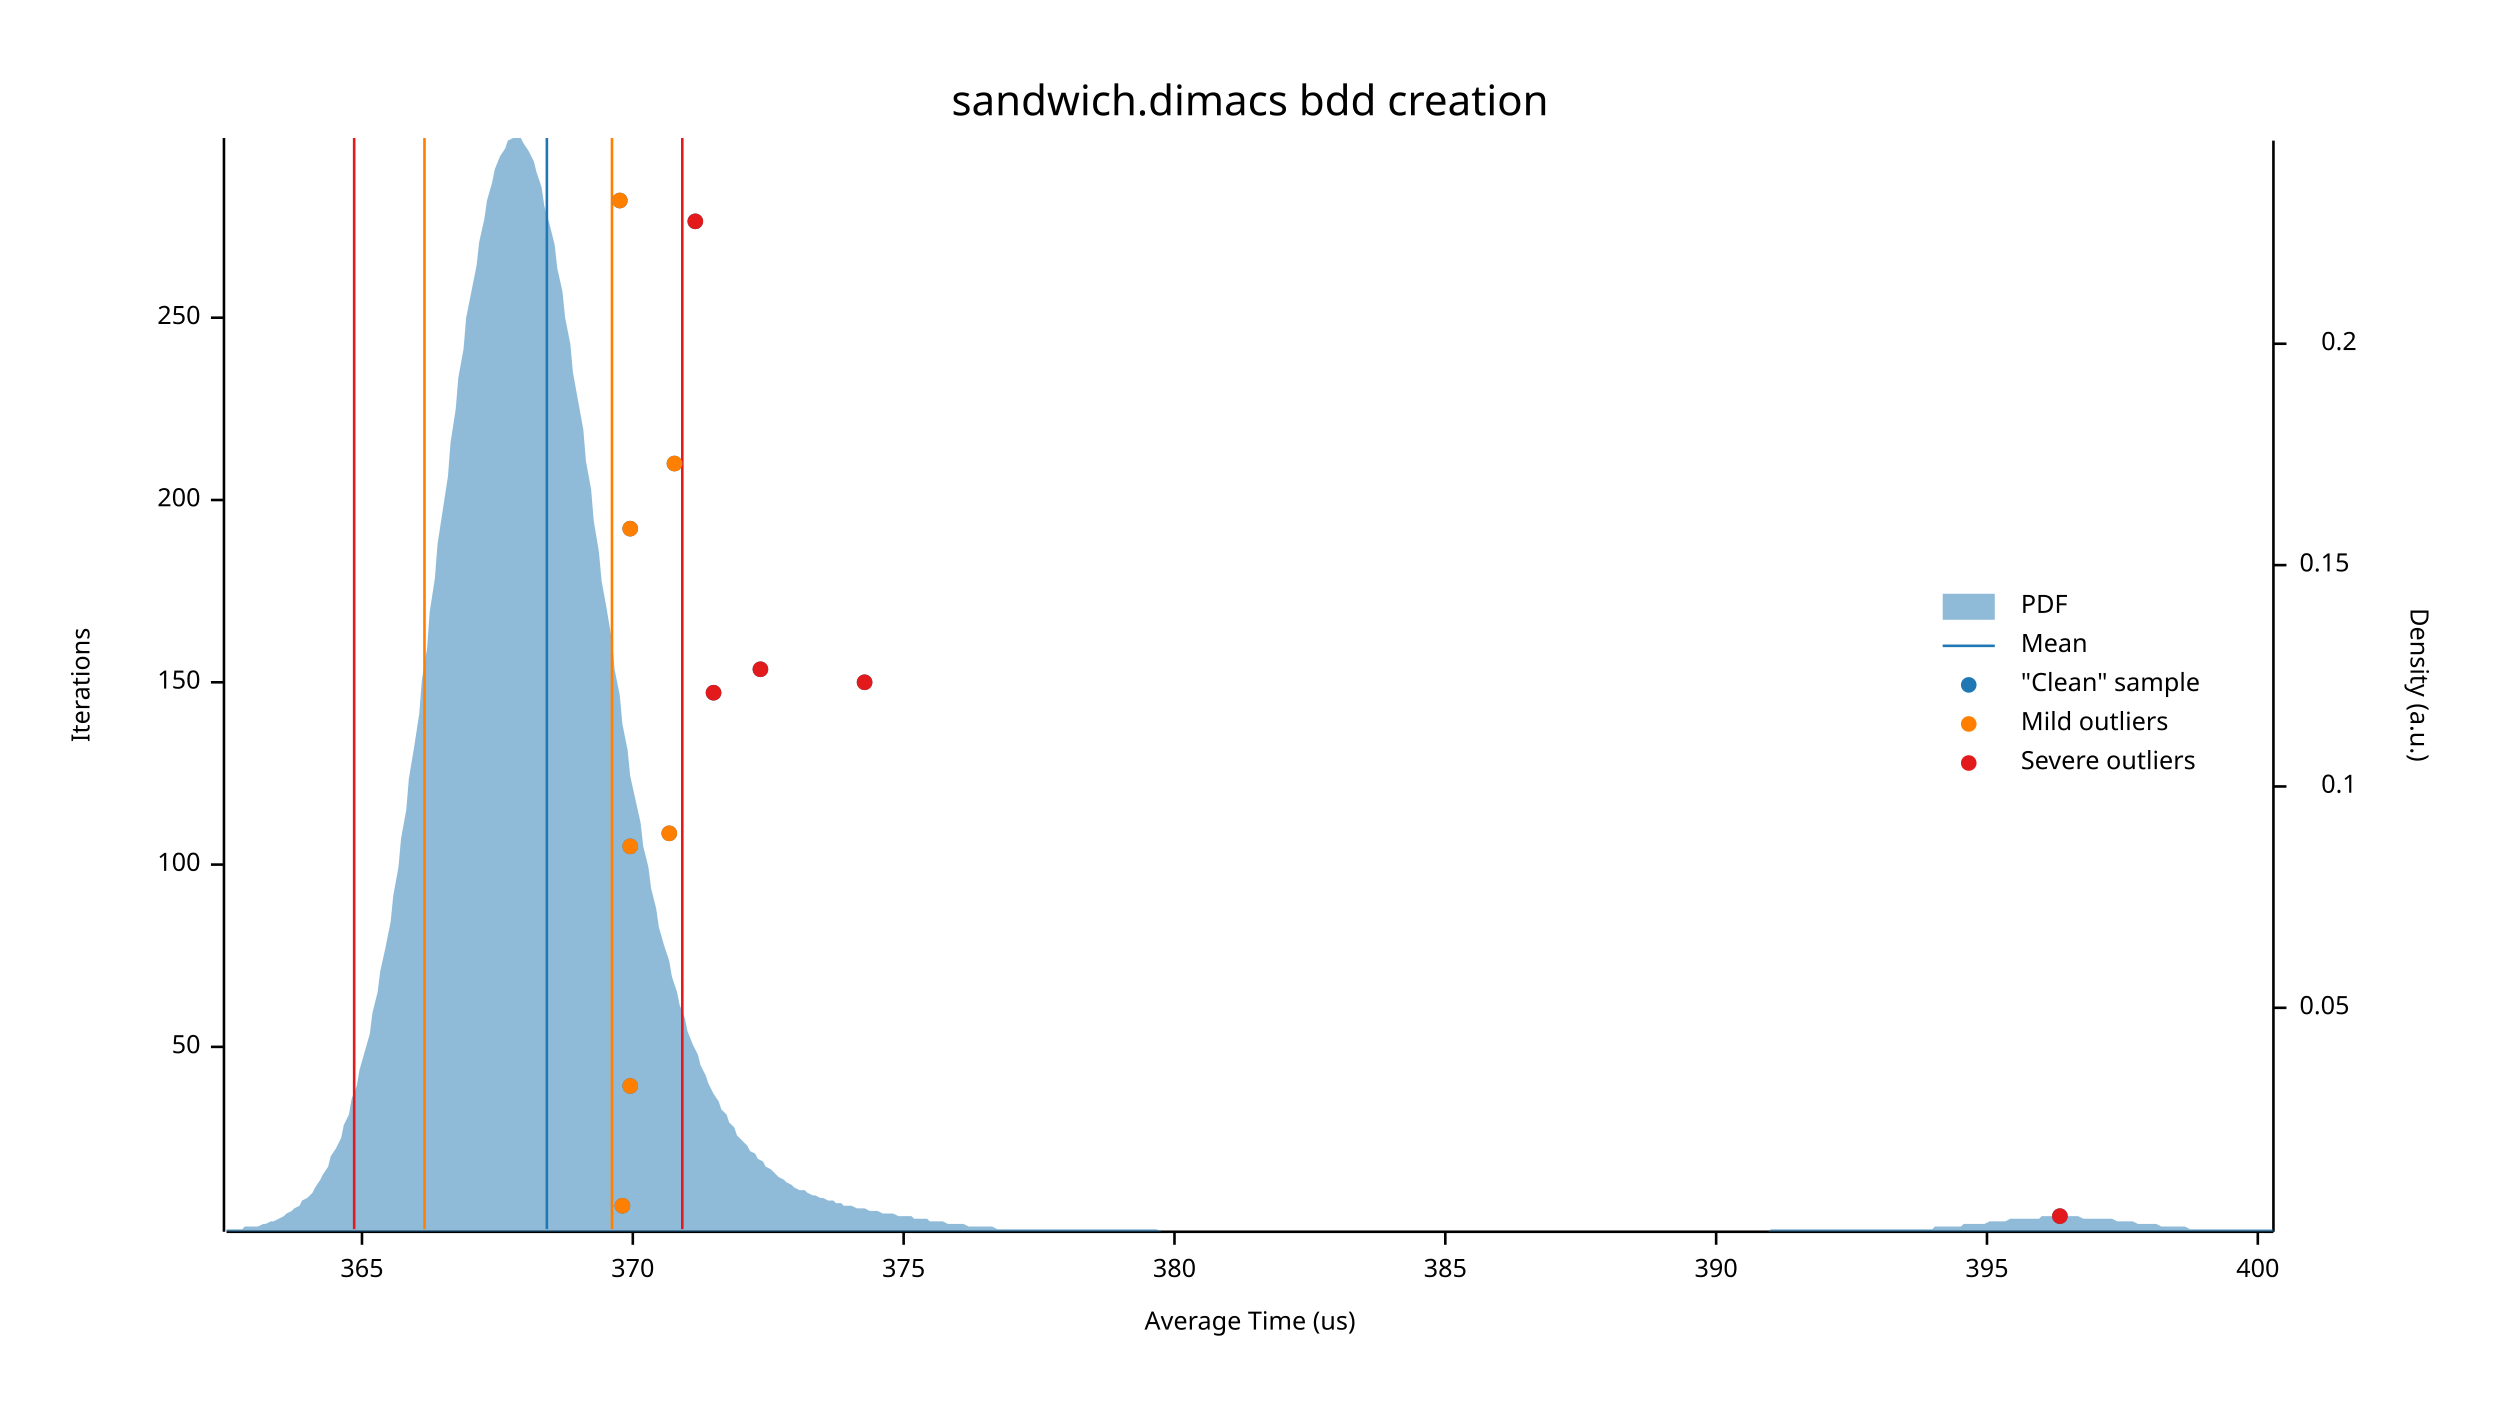
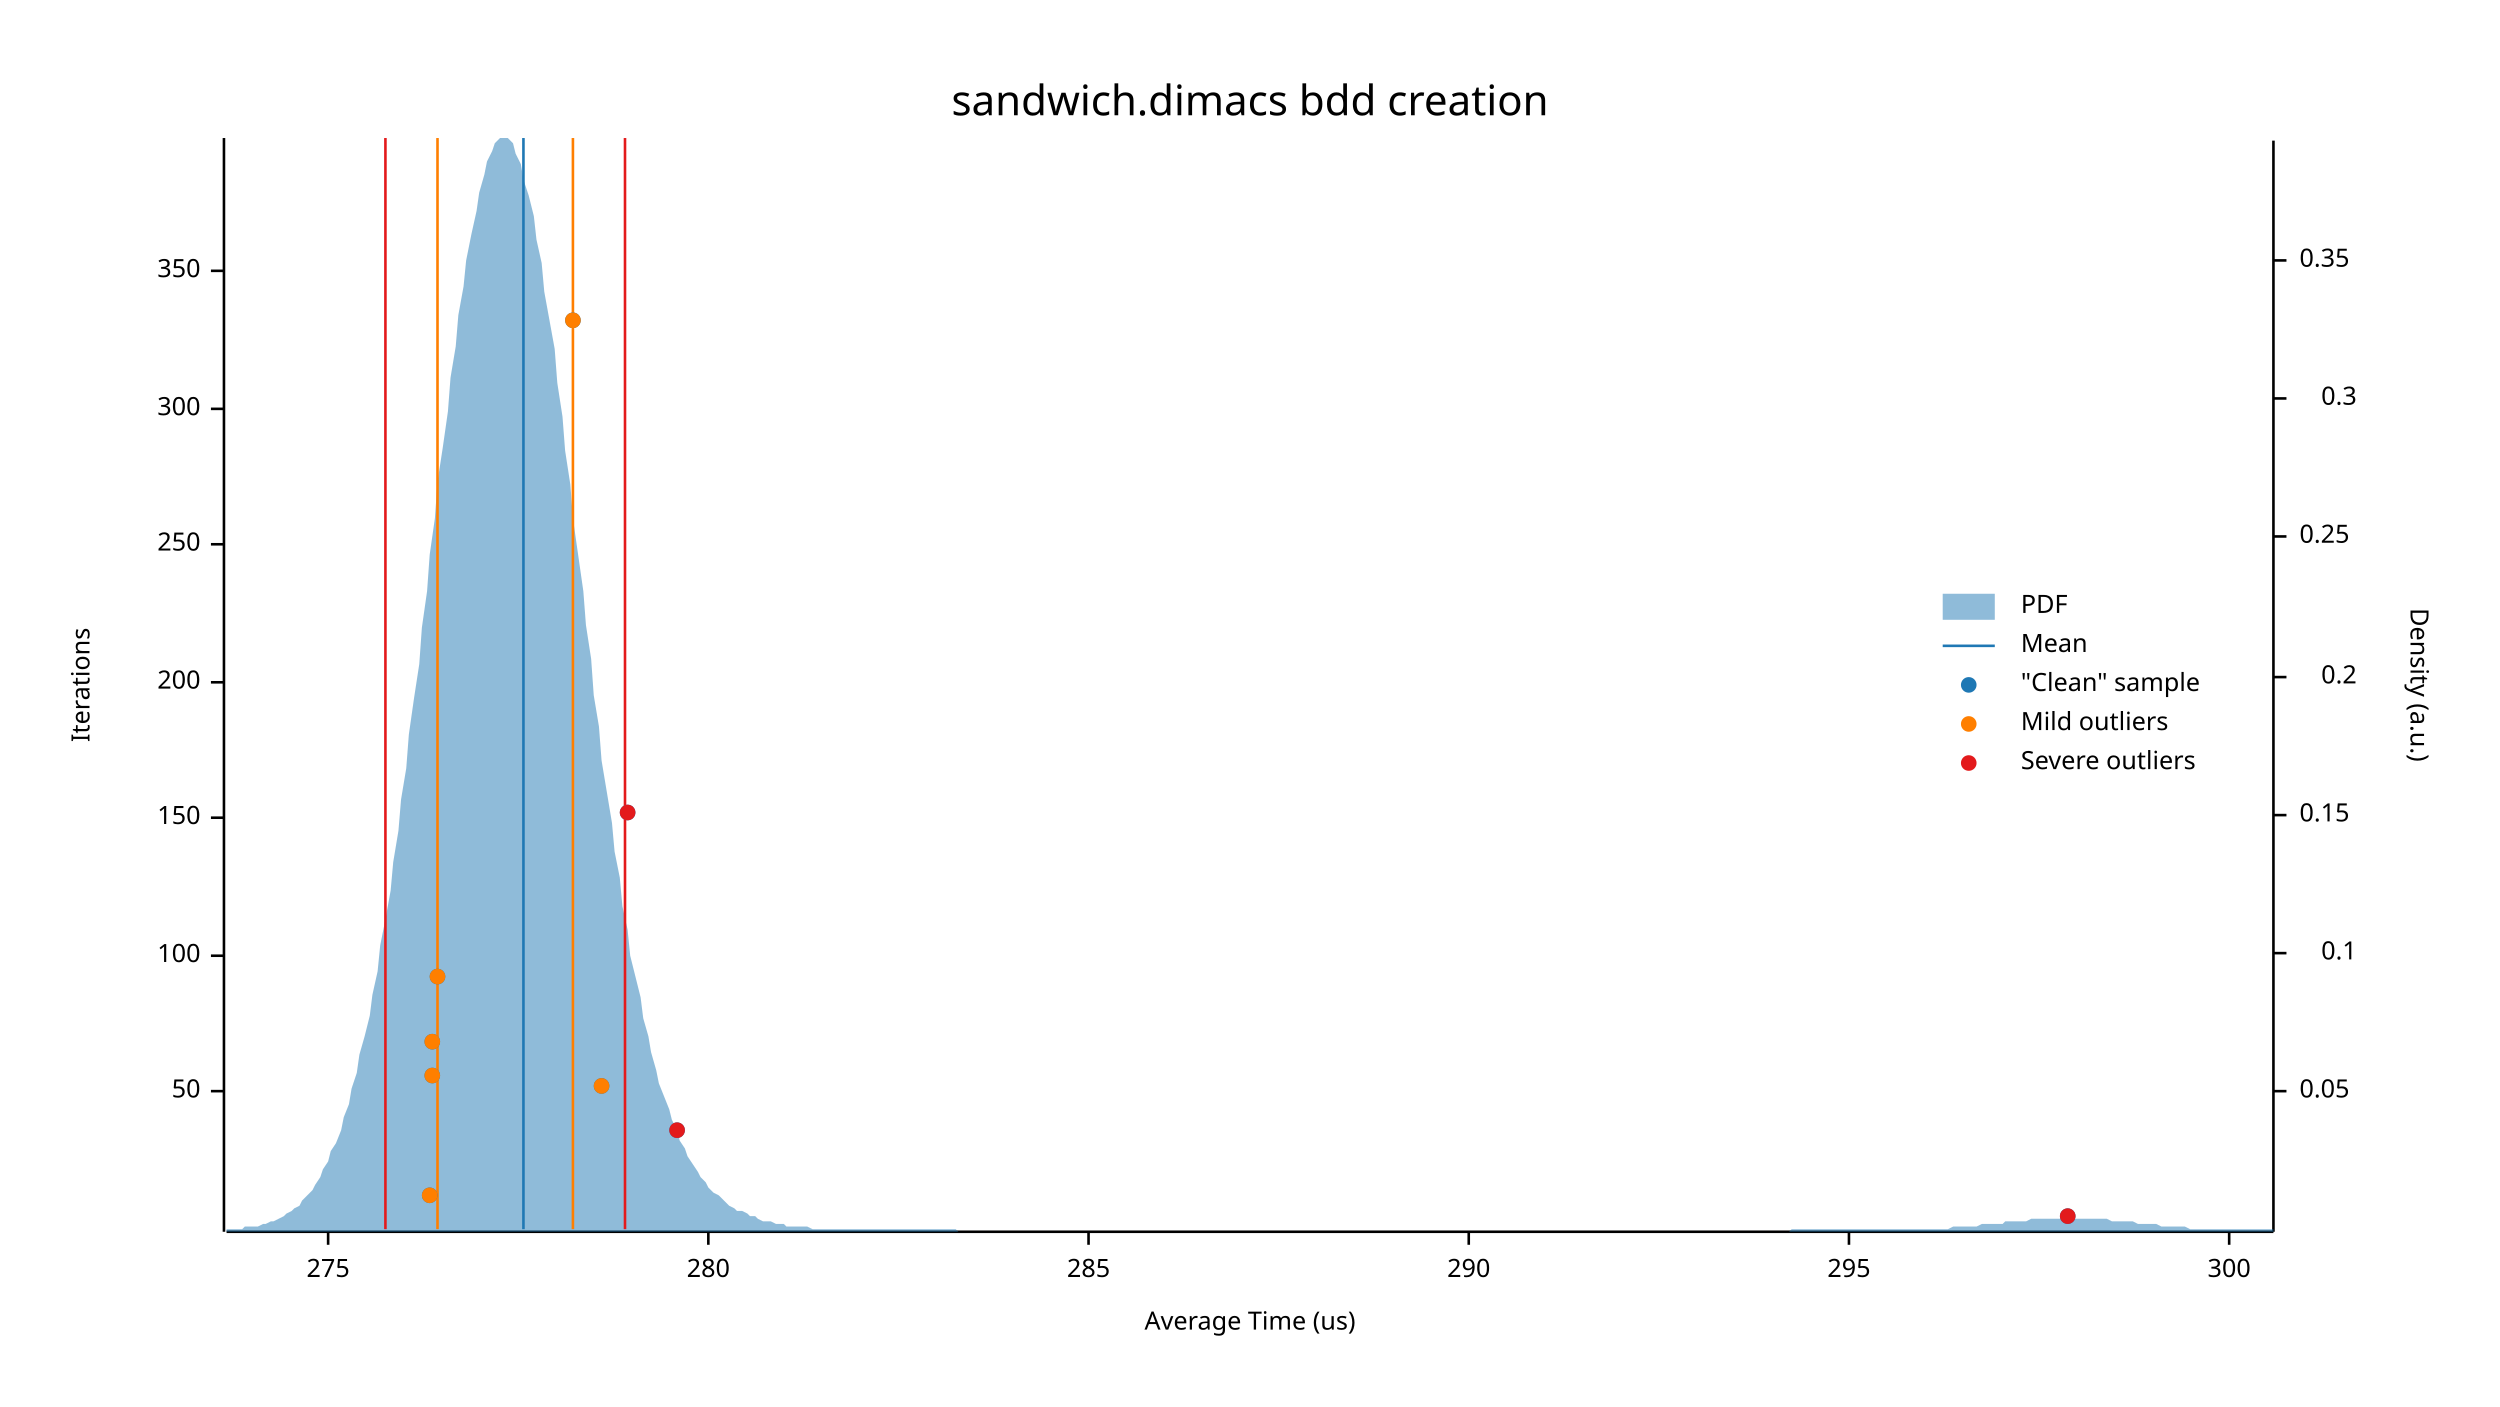
<svg xmlns="http://www.w3.org/2000/svg" width="960" height="540" viewBox="0 0 960 540">
  <text x="480" y="32" dy="0.76em" text-anchor="middle" font-family="sans-serif" font-size="16.129" opacity="1" fill="#000000">
sandwich.dimacs bdd creation
</text>
  <text x="27" y="263" dy="0.76em" text-anchor="middle" font-family="sans-serif" font-size="9.677" opacity="1" fill="#000000" transform="rotate(270, 27, 263)">
Iterations
</text>
  <text x="480" y="513" dy="-0.5ex" text-anchor="middle" font-family="sans-serif" font-size="9.677" opacity="1" fill="#000000">
Average Time (us)
</text>
  <polyline fill="none" opacity="1" stroke="#000000" stroke-width="1" points="86,53 86,473 " />
-   <text x="77" y="402" dy="0.5ex" text-anchor="end" font-family="sans-serif" font-size="9.677" opacity="1" fill="#000000">
+   <text x="77" y="419" dy="0.5ex" text-anchor="end" font-family="sans-serif" font-size="9.677" opacity="1" fill="#000000">
50
</text>
-   <polyline fill="none" opacity="1" stroke="#000000" stroke-width="1" points="81,402 86,402 " />
-   <text x="77" y="332" dy="0.5ex" text-anchor="end" font-family="sans-serif" font-size="9.677" opacity="1" fill="#000000">
+   <polyline fill="none" opacity="1" stroke="#000000" stroke-width="1" points="81,419 86,419 " />
+   <text x="77" y="367" dy="0.5ex" text-anchor="end" font-family="sans-serif" font-size="9.677" opacity="1" fill="#000000">
100
</text>
-   <polyline fill="none" opacity="1" stroke="#000000" stroke-width="1" points="81,332 86,332 " />
-   <text x="77" y="262" dy="0.5ex" text-anchor="end" font-family="sans-serif" font-size="9.677" opacity="1" fill="#000000">
+   <polyline fill="none" opacity="1" stroke="#000000" stroke-width="1" points="81,367 86,367 " />
+   <text x="77" y="314" dy="0.5ex" text-anchor="end" font-family="sans-serif" font-size="9.677" opacity="1" fill="#000000">
150
</text>
-   <polyline fill="none" opacity="1" stroke="#000000" stroke-width="1" points="81,262 86,262 " />
-   <text x="77" y="192" dy="0.5ex" text-anchor="end" font-family="sans-serif" font-size="9.677" opacity="1" fill="#000000">
+   <polyline fill="none" opacity="1" stroke="#000000" stroke-width="1" points="81,314 86,314 " />
+   <text x="77" y="262" dy="0.5ex" text-anchor="end" font-family="sans-serif" font-size="9.677" opacity="1" fill="#000000">
200
</text>
-   <polyline fill="none" opacity="1" stroke="#000000" stroke-width="1" points="81,192 86,192 " />
-   <text x="77" y="122" dy="0.5ex" text-anchor="end" font-family="sans-serif" font-size="9.677" opacity="1" fill="#000000">
+   <polyline fill="none" opacity="1" stroke="#000000" stroke-width="1" points="81,262 86,262 " />
+   <text x="77" y="209" dy="0.5ex" text-anchor="end" font-family="sans-serif" font-size="9.677" opacity="1" fill="#000000">
250
</text>
-   <polyline fill="none" opacity="1" stroke="#000000" stroke-width="1" points="81,122 86,122 " />
+   <polyline fill="none" opacity="1" stroke="#000000" stroke-width="1" points="81,209 86,209 " />
+   <text x="77" y="157" dy="0.5ex" text-anchor="end" font-family="sans-serif" font-size="9.677" opacity="1" fill="#000000">
+ 300
+ </text>
+   <polyline fill="none" opacity="1" stroke="#000000" stroke-width="1" points="81,157 86,157 " />
+   <text x="77" y="104" dy="0.5ex" text-anchor="end" font-family="sans-serif" font-size="9.677" opacity="1" fill="#000000">
+ 350
+ </text>
+   <polyline fill="none" opacity="1" stroke="#000000" stroke-width="1" points="81,104 86,104 " />
  <polyline fill="none" opacity="1" stroke="#000000" stroke-width="1" points="87,473 873,473 " />
-   <text x="139" y="483" dy="0.76em" text-anchor="middle" font-family="sans-serif" font-size="9.677" opacity="1" fill="#000000">
- 365
+   <text x="126" y="483" dy="0.76em" text-anchor="middle" font-family="sans-serif" font-size="9.677" opacity="1" fill="#000000">
+ 275
</text>
-   <polyline fill="none" opacity="1" stroke="#000000" stroke-width="1" points="139,473 139,478 " />
-   <text x="243" y="483" dy="0.76em" text-anchor="middle" font-family="sans-serif" font-size="9.677" opacity="1" fill="#000000">
- 370
+   <polyline fill="none" opacity="1" stroke="#000000" stroke-width="1" points="126,473 126,478 " />
+   <text x="272" y="483" dy="0.76em" text-anchor="middle" font-family="sans-serif" font-size="9.677" opacity="1" fill="#000000">
+ 280
</text>
-   <polyline fill="none" opacity="1" stroke="#000000" stroke-width="1" points="243,473 243,478 " />
-   <text x="347" y="483" dy="0.76em" text-anchor="middle" font-family="sans-serif" font-size="9.677" opacity="1" fill="#000000">
- 375
+   <polyline fill="none" opacity="1" stroke="#000000" stroke-width="1" points="272,473 272,478 " />
+   <text x="418" y="483" dy="0.76em" text-anchor="middle" font-family="sans-serif" font-size="9.677" opacity="1" fill="#000000">
+ 285
</text>
-   <polyline fill="none" opacity="1" stroke="#000000" stroke-width="1" points="347,473 347,478 " />
-   <text x="451" y="483" dy="0.76em" text-anchor="middle" font-family="sans-serif" font-size="9.677" opacity="1" fill="#000000">
- 380
+   <polyline fill="none" opacity="1" stroke="#000000" stroke-width="1" points="418,473 418,478 " />
+   <text x="564" y="483" dy="0.76em" text-anchor="middle" font-family="sans-serif" font-size="9.677" opacity="1" fill="#000000">
+ 290
</text>
-   <polyline fill="none" opacity="1" stroke="#000000" stroke-width="1" points="451,473 451,478 " />
-   <text x="555" y="483" dy="0.76em" text-anchor="middle" font-family="sans-serif" font-size="9.677" opacity="1" fill="#000000">
- 385
+   <polyline fill="none" opacity="1" stroke="#000000" stroke-width="1" points="564,473 564,478 " />
+   <text x="710" y="483" dy="0.76em" text-anchor="middle" font-family="sans-serif" font-size="9.677" opacity="1" fill="#000000">
+ 295
</text>
-   <polyline fill="none" opacity="1" stroke="#000000" stroke-width="1" points="555,473 555,478 " />
-   <text x="659" y="483" dy="0.76em" text-anchor="middle" font-family="sans-serif" font-size="9.677" opacity="1" fill="#000000">
- 390
+   <polyline fill="none" opacity="1" stroke="#000000" stroke-width="1" points="710,473 710,478 " />
+   <text x="856" y="483" dy="0.76em" text-anchor="middle" font-family="sans-serif" font-size="9.677" opacity="1" fill="#000000">
+ 300
</text>
-   <polyline fill="none" opacity="1" stroke="#000000" stroke-width="1" points="659,473 659,478 " />
-   <text x="763" y="483" dy="0.76em" text-anchor="middle" font-family="sans-serif" font-size="9.677" opacity="1" fill="#000000">
- 395
- </text>
-   <polyline fill="none" opacity="1" stroke="#000000" stroke-width="1" points="763,473 763,478 " />
-   <text x="867" y="483" dy="0.76em" text-anchor="middle" font-family="sans-serif" font-size="9.677" opacity="1" fill="#000000">
- 400
- </text>
-   <polyline fill="none" opacity="1" stroke="#000000" stroke-width="1" points="867,473 867,478 " />
+   <polyline fill="none" opacity="1" stroke="#000000" stroke-width="1" points="856,473 856,478 " />
  <text x="933" y="263" dy="0.76em" text-anchor="middle" font-family="sans-serif" font-size="9.677" opacity="1" fill="#000000" transform="rotate(90, 933, 263)">
Density (a.u.)
</text>
  <polyline fill="none" opacity="1" stroke="#000000" stroke-width="1" points="873,54 873,473 " />
-   <text x="883" y="387" dy="0.5ex" text-anchor="start" font-family="sans-serif" font-size="9.677" opacity="1" fill="#000000">
+   <text x="883" y="419" dy="0.5ex" text-anchor="start" font-family="sans-serif" font-size="9.677" opacity="1" fill="#000000">
0.05
</text>
-   <polyline fill="none" opacity="1" stroke="#000000" stroke-width="1" points="873,387 878,387 " />
-   <text x="905" y="302" dy="0.5ex" text-anchor="end" font-family="sans-serif" font-size="9.677" opacity="1" fill="#000000">
+   <polyline fill="none" opacity="1" stroke="#000000" stroke-width="1" points="873,419 878,419 " />
+   <text x="905" y="366" dy="0.5ex" text-anchor="end" font-family="sans-serif" font-size="9.677" opacity="1" fill="#000000">
0.1
</text>
-   <polyline fill="none" opacity="1" stroke="#000000" stroke-width="1" points="873,302 878,302 " />
-   <text x="883" y="217" dy="0.5ex" text-anchor="start" font-family="sans-serif" font-size="9.677" opacity="1" fill="#000000">
+   <polyline fill="none" opacity="1" stroke="#000000" stroke-width="1" points="873,366 878,366 " />
+   <text x="883" y="313" dy="0.5ex" text-anchor="start" font-family="sans-serif" font-size="9.677" opacity="1" fill="#000000">
0.15
</text>
-   <polyline fill="none" opacity="1" stroke="#000000" stroke-width="1" points="873,217 878,217 " />
-   <text x="905" y="132" dy="0.5ex" text-anchor="end" font-family="sans-serif" font-size="9.677" opacity="1" fill="#000000">
+   <polyline fill="none" opacity="1" stroke="#000000" stroke-width="1" points="873,313 878,313 " />
+   <text x="905" y="260" dy="0.5ex" text-anchor="end" font-family="sans-serif" font-size="9.677" opacity="1" fill="#000000">
0.2
</text>
-   <polyline fill="none" opacity="1" stroke="#000000" stroke-width="1" points="873,132 878,132 " />
-   <polygon opacity="0.5" fill="#1F78B4" points="87,472 88,472 90,472 91,472 93,472 94,471 96,471 98,471 99,471 101,470 102,470 104,469 105,469 107,468 109,467 110,466 112,465 113,464 115,463 116,461 118,460 120,458 121,456 123,453 124,451 126,448 127,444 129,441 131,437 132,432 134,428 135,422 137,417 138,411 140,404 142,397 143,389 145,381 146,373 148,364 150,354 151,344 153,333 154,322 156,311 157,299 159,287 161,274 162,261 164,249 165,235 167,222 168,209 170,196 172,183 173,170 175,157 176,145 178,134 179,122 181,112 183,102 184,93 186,84 187,77 189,70 190,65 192,60 194,57 195,54 197,53 198,53 200,53 201,55 203,58 205,62 206,66 208,72 209,79 211,86 213,94 214,103 216,112 217,122 219,132 220,143 222,154 224,165 225,177 227,188 228,200 230,212 231,223 233,234 235,246 236,257 238,267 239,278 241,288 242,298 244,307 246,316 247,325 249,333 250,341 252,349 253,356 255,363 257,369 258,375 260,381 261,386 263,391 264,396 266,401 268,405 269,409 271,413 272,416 274,420 276,423 277,426 279,428 280,431 282,433 283,436 285,438 287,440 288,442 290,443 291,445 293,446 294,448 296,449 298,451 299,452 301,453 302,454 304,455 305,456 307,457 309,457 310,458 312,459 313,459 315,460 316,460 318,461 320,461 321,462 323,462 324,463 326,463 327,463 329,464 331,464 332,464 334,465 335,465 337,465 339,466 340,466 342,466 343,466 345,467 346,467 348,467 350,467 351,468 353,468 354,468 356,468 357,469 359,469 361,469 362,469 364,470 365,470 367,470 368,470 370,470 372,471 373,471 375,471 376,471 378,471 379,471 381,471 383,472 384,472 386,472 387,472 389,472 391,472 392,472 394,472 395,472 397,472 398,472 400,472 402,472 403,472 405,472 406,472 408,472 409,472 411,472 413,472 414,472 416,472 417,472 419,472 420,472 422,472 424,472 425,472 427,472 428,472 430,472 431,472 433,472 435,472 436,472 438,472 439,472 441,472 442,472 444,472 446,473 447,473 449,473 450,473 452,473 454,473 455,473 457,473 458,473 460,473 461,473 463,473 465,473 466,473 468,473 469,473 471,473 472,473 474,473 476,473 477,473 479,473 480,473 482,473 483,473 485,473 487,473 488,473 490,473 491,473 493,473 494,473 496,473 498,473 499,473 501,473 502,473 504,473 505,473 507,473 509,473 510,473 512,473 513,473 515,473 517,473 518,473 520,473 521,473 523,473 524,473 526,473 528,473 529,473 531,473 532,473 534,473 535,473 537,473 539,473 540,473 542,473 543,473 545,473 546,473 548,473 550,473 551,473 553,473 554,473 556,473 557,473 559,473 561,473 562,473 564,473 565,473 567,473 568,473 570,473 572,473 573,473 575,473 576,473 578,473 580,473 581,473 583,473 584,473 586,473 587,473 589,473 591,473 592,473 594,473 595,473 597,473 598,473 600,473 602,473 603,473 605,473 606,473 608,473 609,473 611,473 613,473 614,473 616,473 617,473 619,473 620,473 622,473 624,473 625,473 627,473 628,473 630,473 632,473 633,473 635,473 636,473 638,473 639,473 641,473 643,473 644,473 646,473 647,473 649,473 650,473 652,473 654,473 655,473 657,473 658,473 660,473 661,473 663,473 665,473 666,473 668,473 669,473 671,473 672,473 674,473 676,473 677,473 679,473 680,472 682,472 683,472 685,472 687,472 688,472 690,472 691,472 693,472 695,472 696,472 698,472 699,472 701,472 702,472 704,472 706,472 707,472 709,472 710,472 712,472 713,472 715,472 717,472 718,472 720,472 721,472 723,472 724,472 726,472 728,472 729,472 731,472 732,472 734,472 735,472 737,472 739,472 740,472 742,472 743,471 745,471 746,471 748,471 750,471 751,471 753,471 754,470 756,470 758,470 759,470 761,470 762,470 764,469 765,469 767,469 769,469 770,469 772,468 773,468 775,468 776,468 778,468 780,468 781,468 783,468 784,467 786,467 787,467 789,467 791,467 792,467 794,467 795,467 797,467 798,467 800,468 802,468 803,468 805,468 806,468 808,468 809,468 811,468 813,469 814,469 816,469 817,469 819,469 821,470 822,470 824,470 825,470 827,470 828,470 830,471 832,471 833,471 835,471 836,471 838,471 839,471 841,472 843,472 844,472 846,472 847,472 849,472 850,472 852,472 854,472 855,472 857,472 858,472 860,472 861,472 863,472 865,472 866,472 868,472 869,472 871,472 873,472 873,473 87,473 " />
-   <polyline fill="none" opacity="1" stroke="#1F78B4" stroke-width="1" points="210,472 210,53 " />
-   <polyline fill="none" opacity="1" stroke="#FF7F00" stroke-width="1" points="163,472 163,53 " />
-   <polyline fill="none" opacity="1" stroke="#FF7F00" stroke-width="1" points="235,472 235,53 " />
-   <polyline fill="none" opacity="1" stroke="#E31A1C" stroke-width="1" points="136,472 136,53 " />
-   <polyline fill="none" opacity="1" stroke="#E31A1C" stroke-width="1" points="262,472 262,53 " />
-   <circle cx="791" cy="467" r="3" opacity="1" fill="#1F78B4" stroke="none" stroke-width="1" />
-   <circle cx="239" cy="463" r="3" opacity="1" fill="#1F78B4" stroke="none" stroke-width="1" />
-   <circle cx="242" cy="417" r="3" opacity="1" fill="#1F78B4" stroke="none" stroke-width="1" />
-   <circle cx="242" cy="325" r="3" opacity="1" fill="#1F78B4" stroke="none" stroke-width="1" />
-   <circle cx="257" cy="320" r="3" opacity="1" fill="#1F78B4" stroke="none" stroke-width="1" />
-   <circle cx="274" cy="266" r="3" opacity="1" fill="#1F78B4" stroke="none" stroke-width="1" />
-   <circle cx="332" cy="262" r="3" opacity="1" fill="#1F78B4" stroke="none" stroke-width="1" />
-   <circle cx="292" cy="257" r="3" opacity="1" fill="#1F78B4" stroke="none" stroke-width="1" />
-   <circle cx="242" cy="203" r="3" opacity="1" fill="#1F78B4" stroke="none" stroke-width="1" />
-   <circle cx="259" cy="178" r="3" opacity="1" fill="#1F78B4" stroke="none" stroke-width="1" />
-   <circle cx="267" cy="85" r="3" opacity="1" fill="#1F78B4" stroke="none" stroke-width="1" />
-   <circle cx="238" cy="77" r="3" opacity="1" fill="#1F78B4" stroke="none" stroke-width="1" />
-   <circle cx="239" cy="463" r="3" opacity="1" fill="#FF7F00" stroke="none" stroke-width="1" />
-   <circle cx="242" cy="417" r="3" opacity="1" fill="#FF7F00" stroke="none" stroke-width="1" />
-   <circle cx="242" cy="325" r="3" opacity="1" fill="#FF7F00" stroke="none" stroke-width="1" />
-   <circle cx="257" cy="320" r="3" opacity="1" fill="#FF7F00" stroke="none" stroke-width="1" />
-   <circle cx="242" cy="203" r="3" opacity="1" fill="#FF7F00" stroke="none" stroke-width="1" />
-   <circle cx="259" cy="178" r="3" opacity="1" fill="#FF7F00" stroke="none" stroke-width="1" />
-   <circle cx="238" cy="77" r="3" opacity="1" fill="#FF7F00" stroke="none" stroke-width="1" />
-   <circle cx="791" cy="467" r="3" opacity="1" fill="#E31A1C" stroke="none" stroke-width="1" />
-   <circle cx="274" cy="266" r="3" opacity="1" fill="#E31A1C" stroke="none" stroke-width="1" />
-   <circle cx="332" cy="262" r="3" opacity="1" fill="#E31A1C" stroke="none" stroke-width="1" />
-   <circle cx="292" cy="257" r="3" opacity="1" fill="#E31A1C" stroke="none" stroke-width="1" />
-   <circle cx="267" cy="85" r="3" opacity="1" fill="#E31A1C" stroke="none" stroke-width="1" />
+   <polyline fill="none" opacity="1" stroke="#000000" stroke-width="1" points="873,260 878,260 " />
+   <text x="883" y="206" dy="0.5ex" text-anchor="start" font-family="sans-serif" font-size="9.677" opacity="1" fill="#000000">
+ 0.25
+ </text>
+   <polyline fill="none" opacity="1" stroke="#000000" stroke-width="1" points="873,206 878,206 " />
+   <text x="905" y="153" dy="0.5ex" text-anchor="end" font-family="sans-serif" font-size="9.677" opacity="1" fill="#000000">
+ 0.3
+ </text>
+   <polyline fill="none" opacity="1" stroke="#000000" stroke-width="1" points="873,153 878,153 " />
+   <text x="883" y="100" dy="0.5ex" text-anchor="start" font-family="sans-serif" font-size="9.677" opacity="1" fill="#000000">
+ 0.35
+ </text>
+   <polyline fill="none" opacity="1" stroke="#000000" stroke-width="1" points="873,100 878,100 " />
+   <polygon opacity="0.5" fill="#1F78B4" points="87,472 88,472 90,472 91,472 93,472 94,471 96,471 98,471 99,471 101,470 102,470 104,469 105,469 107,468 109,467 110,466 112,465 113,464 115,463 116,461 118,459 120,457 121,455 123,452 124,449 126,446 127,442 129,439 131,434 132,429 134,424 135,418 137,412 138,405 140,398 142,390 143,382 145,373 146,363 148,353 150,342 151,331 153,319 154,307 156,295 157,282 159,268 161,255 162,241 164,227 165,213 167,199 168,185 170,172 172,158 173,145 175,133 176,121 178,110 179,100 181,90 183,81 184,74 186,67 187,62 189,58 190,55 192,53 194,53 195,53 197,55 198,59 200,63 201,69 203,75 205,83 206,92 208,101 209,112 211,123 213,134 214,147 216,160 217,173 219,186 220,199 222,213 224,227 225,240 227,253 228,267 230,279 231,292 233,304 235,316 236,327 238,337 239,348 241,357 242,367 244,375 246,383 247,391 249,398 250,404 252,411 253,416 255,421 257,426 258,430 260,434 261,438 263,441 264,444 266,447 268,450 269,452 271,454 272,456 274,458 276,459 277,460 279,462 280,463 282,464 283,465 285,465 287,466 288,467 290,467 291,468 293,469 294,469 296,469 298,470 299,470 301,470 302,471 304,471 305,471 307,471 309,471 310,471 312,472 313,472 315,472 316,472 318,472 320,472 321,472 323,472 324,472 326,472 327,472 329,472 331,472 332,472 334,472 335,472 337,472 339,472 340,472 342,472 343,472 345,472 346,472 348,472 350,472 351,472 353,472 354,472 356,472 357,472 359,472 361,472 362,472 364,472 365,472 367,472 368,473 370,473 372,473 373,473 375,473 376,473 378,473 379,473 381,473 383,473 384,473 386,473 387,473 389,473 391,473 392,473 394,473 395,473 397,473 398,473 400,473 402,473 403,473 405,473 406,473 408,473 409,473 411,473 413,473 414,473 416,473 417,473 419,473 420,473 422,473 424,473 425,473 427,473 428,473 430,473 431,473 433,473 435,473 436,473 438,473 439,473 441,473 442,473 444,473 446,473 447,473 449,473 450,473 452,473 454,473 455,473 457,473 458,473 460,473 461,473 463,473 465,473 466,473 468,473 469,473 471,473 472,473 474,473 476,473 477,473 479,473 480,473 482,473 483,473 485,473 487,473 488,473 490,473 491,473 493,473 494,473 496,473 498,473 499,473 501,473 502,473 504,473 505,473 507,473 509,473 510,473 512,473 513,473 515,473 517,473 518,473 520,473 521,473 523,473 524,473 526,473 528,473 529,473 531,473 532,473 534,473 535,473 537,473 539,473 540,473 542,473 543,473 545,473 546,473 548,473 550,473 551,473 553,473 554,473 556,473 557,473 559,473 561,473 562,473 564,473 565,473 567,473 568,473 570,473 572,473 573,473 575,473 576,473 578,473 580,473 581,473 583,473 584,473 586,473 587,473 589,473 591,473 592,473 594,473 595,473 597,473 598,473 600,473 602,473 603,473 605,473 606,473 608,473 609,473 611,473 613,473 614,473 616,473 617,473 619,473 620,473 622,473 624,473 625,473 627,473 628,473 630,473 632,473 633,473 635,473 636,473 638,473 639,473 641,473 643,473 644,473 646,473 647,473 649,473 650,473 652,473 654,473 655,473 657,473 658,473 660,473 661,473 663,473 665,473 666,473 668,473 669,473 671,473 672,473 674,473 676,473 677,473 679,473 680,473 682,473 683,473 685,473 687,473 688,472 690,472 691,472 693,472 695,472 696,472 698,472 699,472 701,472 702,472 704,472 706,472 707,472 709,472 710,472 712,472 713,472 715,472 717,472 718,472 720,472 721,472 723,472 724,472 726,472 728,472 729,472 731,472 732,472 734,472 735,472 737,472 739,472 740,472 742,472 743,472 745,472 746,472 748,472 750,471 751,471 753,471 754,471 756,471 758,471 759,471 761,470 762,470 764,470 765,470 767,470 769,470 770,469 772,469 773,469 775,469 776,469 778,469 780,468 781,468 783,468 784,468 786,468 787,468 789,468 791,468 792,468 794,468 795,468 797,468 798,468 800,468 802,468 803,468 805,468 806,468 808,468 809,468 811,469 813,469 814,469 816,469 817,469 819,469 821,470 822,470 824,470 825,470 827,470 828,470 830,471 832,471 833,471 835,471 836,471 838,471 839,471 841,472 843,472 844,472 846,472 847,472 849,472 850,472 852,472 854,472 855,472 857,472 858,472 860,472 861,472 863,472 865,472 866,472 868,472 869,472 871,472 873,472 873,473 87,473 " />
+   <polyline fill="none" opacity="1" stroke="#1F78B4" stroke-width="1" points="201,472 201,53 " />
+   <polyline fill="none" opacity="1" stroke="#FF7F00" stroke-width="1" points="168,472 168,53 " />
+   <polyline fill="none" opacity="1" stroke="#FF7F00" stroke-width="1" points="220,472 220,53 " />
+   <polyline fill="none" opacity="1" stroke="#E31A1C" stroke-width="1" points="148,472 148,53 " />
+   <polyline fill="none" opacity="1" stroke="#E31A1C" stroke-width="1" points="240,472 240,53 " />
+   <circle cx="794" cy="467" r="3" opacity="1" fill="#1F78B4" stroke="none" stroke-width="1" />
+   <circle cx="165" cy="459" r="3" opacity="1" fill="#1F78B4" stroke="none" stroke-width="1" />
+   <circle cx="260" cy="434" r="3" opacity="1" fill="#1F78B4" stroke="none" stroke-width="1" />
+   <circle cx="231" cy="417" r="3" opacity="1" fill="#1F78B4" stroke="none" stroke-width="1" />
+   <circle cx="166" cy="413" r="3" opacity="1" fill="#1F78B4" stroke="none" stroke-width="1" />
+   <circle cx="166" cy="400" r="3" opacity="1" fill="#1F78B4" stroke="none" stroke-width="1" />
+   <circle cx="168" cy="375" r="3" opacity="1" fill="#1F78B4" stroke="none" stroke-width="1" />
+   <circle cx="241" cy="312" r="3" opacity="1" fill="#1F78B4" stroke="none" stroke-width="1" />
+   <circle cx="220" cy="123" r="3" opacity="1" fill="#1F78B4" stroke="none" stroke-width="1" />
+   <circle cx="165" cy="459" r="3" opacity="1" fill="#FF7F00" stroke="none" stroke-width="1" />
+   <circle cx="231" cy="417" r="3" opacity="1" fill="#FF7F00" stroke="none" stroke-width="1" />
+   <circle cx="166" cy="413" r="3" opacity="1" fill="#FF7F00" stroke="none" stroke-width="1" />
+   <circle cx="166" cy="400" r="3" opacity="1" fill="#FF7F00" stroke="none" stroke-width="1" />
+   <circle cx="168" cy="375" r="3" opacity="1" fill="#FF7F00" stroke="none" stroke-width="1" />
+   <circle cx="220" cy="123" r="3" opacity="1" fill="#FF7F00" stroke="none" stroke-width="1" />
+   <circle cx="794" cy="467" r="3" opacity="1" fill="#E31A1C" stroke="none" stroke-width="1" />
+   <circle cx="260" cy="434" r="3" opacity="1" fill="#E31A1C" stroke="none" stroke-width="1" />
+   <circle cx="241" cy="312" r="3" opacity="1" fill="#E31A1C" stroke="none" stroke-width="1" />
  <text x="776" y="228" dy="0.76em" text-anchor="start" font-family="sans-serif" font-size="9.677" opacity="1" fill="#000000">
PDF
</text>
  <text x="776" y="243" dy="0.76em" text-anchor="start" font-family="sans-serif" font-size="9.677" opacity="1" fill="#000000">
Mean
</text>
  <text x="776" y="258" dy="0.76em" text-anchor="start" font-family="sans-serif" font-size="9.677" opacity="1" fill="#000000">
"Clean" sample
</text>
  <text x="776" y="273" dy="0.76em" text-anchor="start" font-family="sans-serif" font-size="9.677" opacity="1" fill="#000000">
Mild outliers
</text>
  <text x="776" y="288" dy="0.76em" text-anchor="start" font-family="sans-serif" font-size="9.677" opacity="1" fill="#000000">
Severe outliers
</text>
  <rect x="746" y="228" width="20" height="10" opacity="0.5" fill="#1F78B4" stroke="none" />
  <polyline fill="none" opacity="1" stroke="#1F78B4" stroke-width="1" points="746,248 766,248 " />
  <circle cx="756" cy="263" r="3" opacity="1" fill="#1F78B4" stroke="none" stroke-width="1" />
  <circle cx="756" cy="278" r="3" opacity="1" fill="#FF7F00" stroke="none" stroke-width="1" />
  <circle cx="756" cy="293" r="3" opacity="1" fill="#E31A1C" stroke="none" stroke-width="1" />
</svg>
